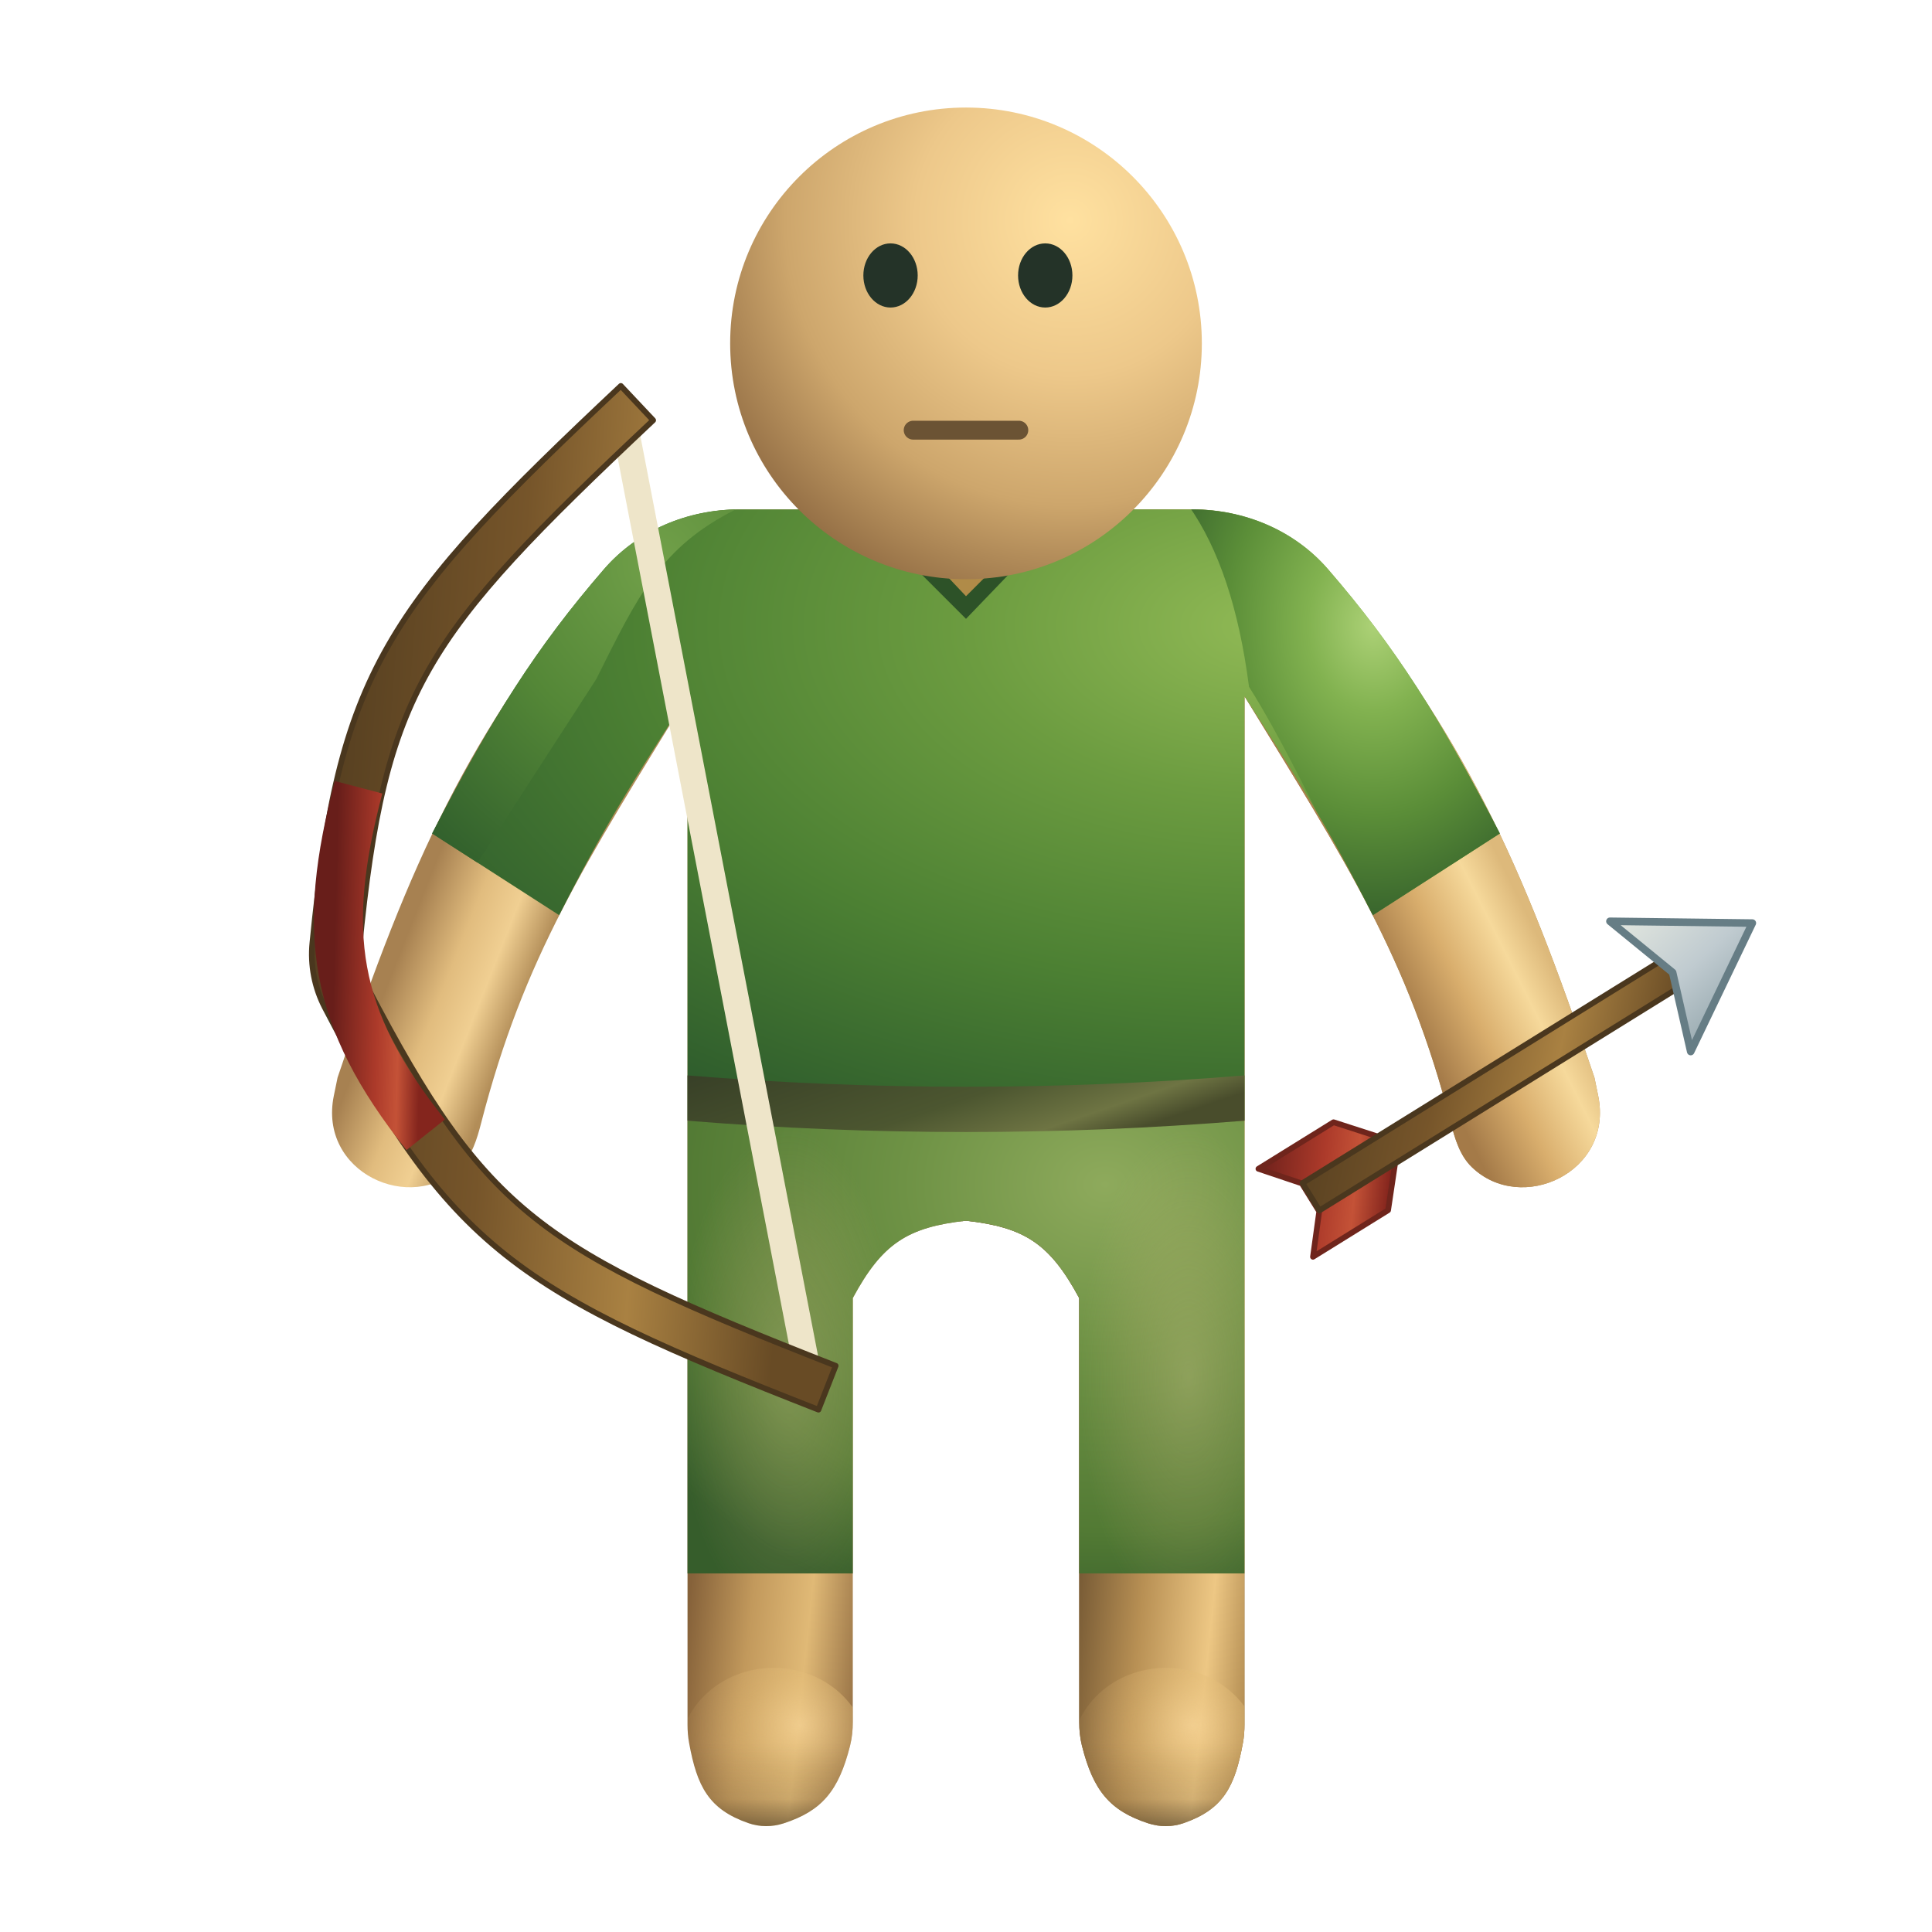
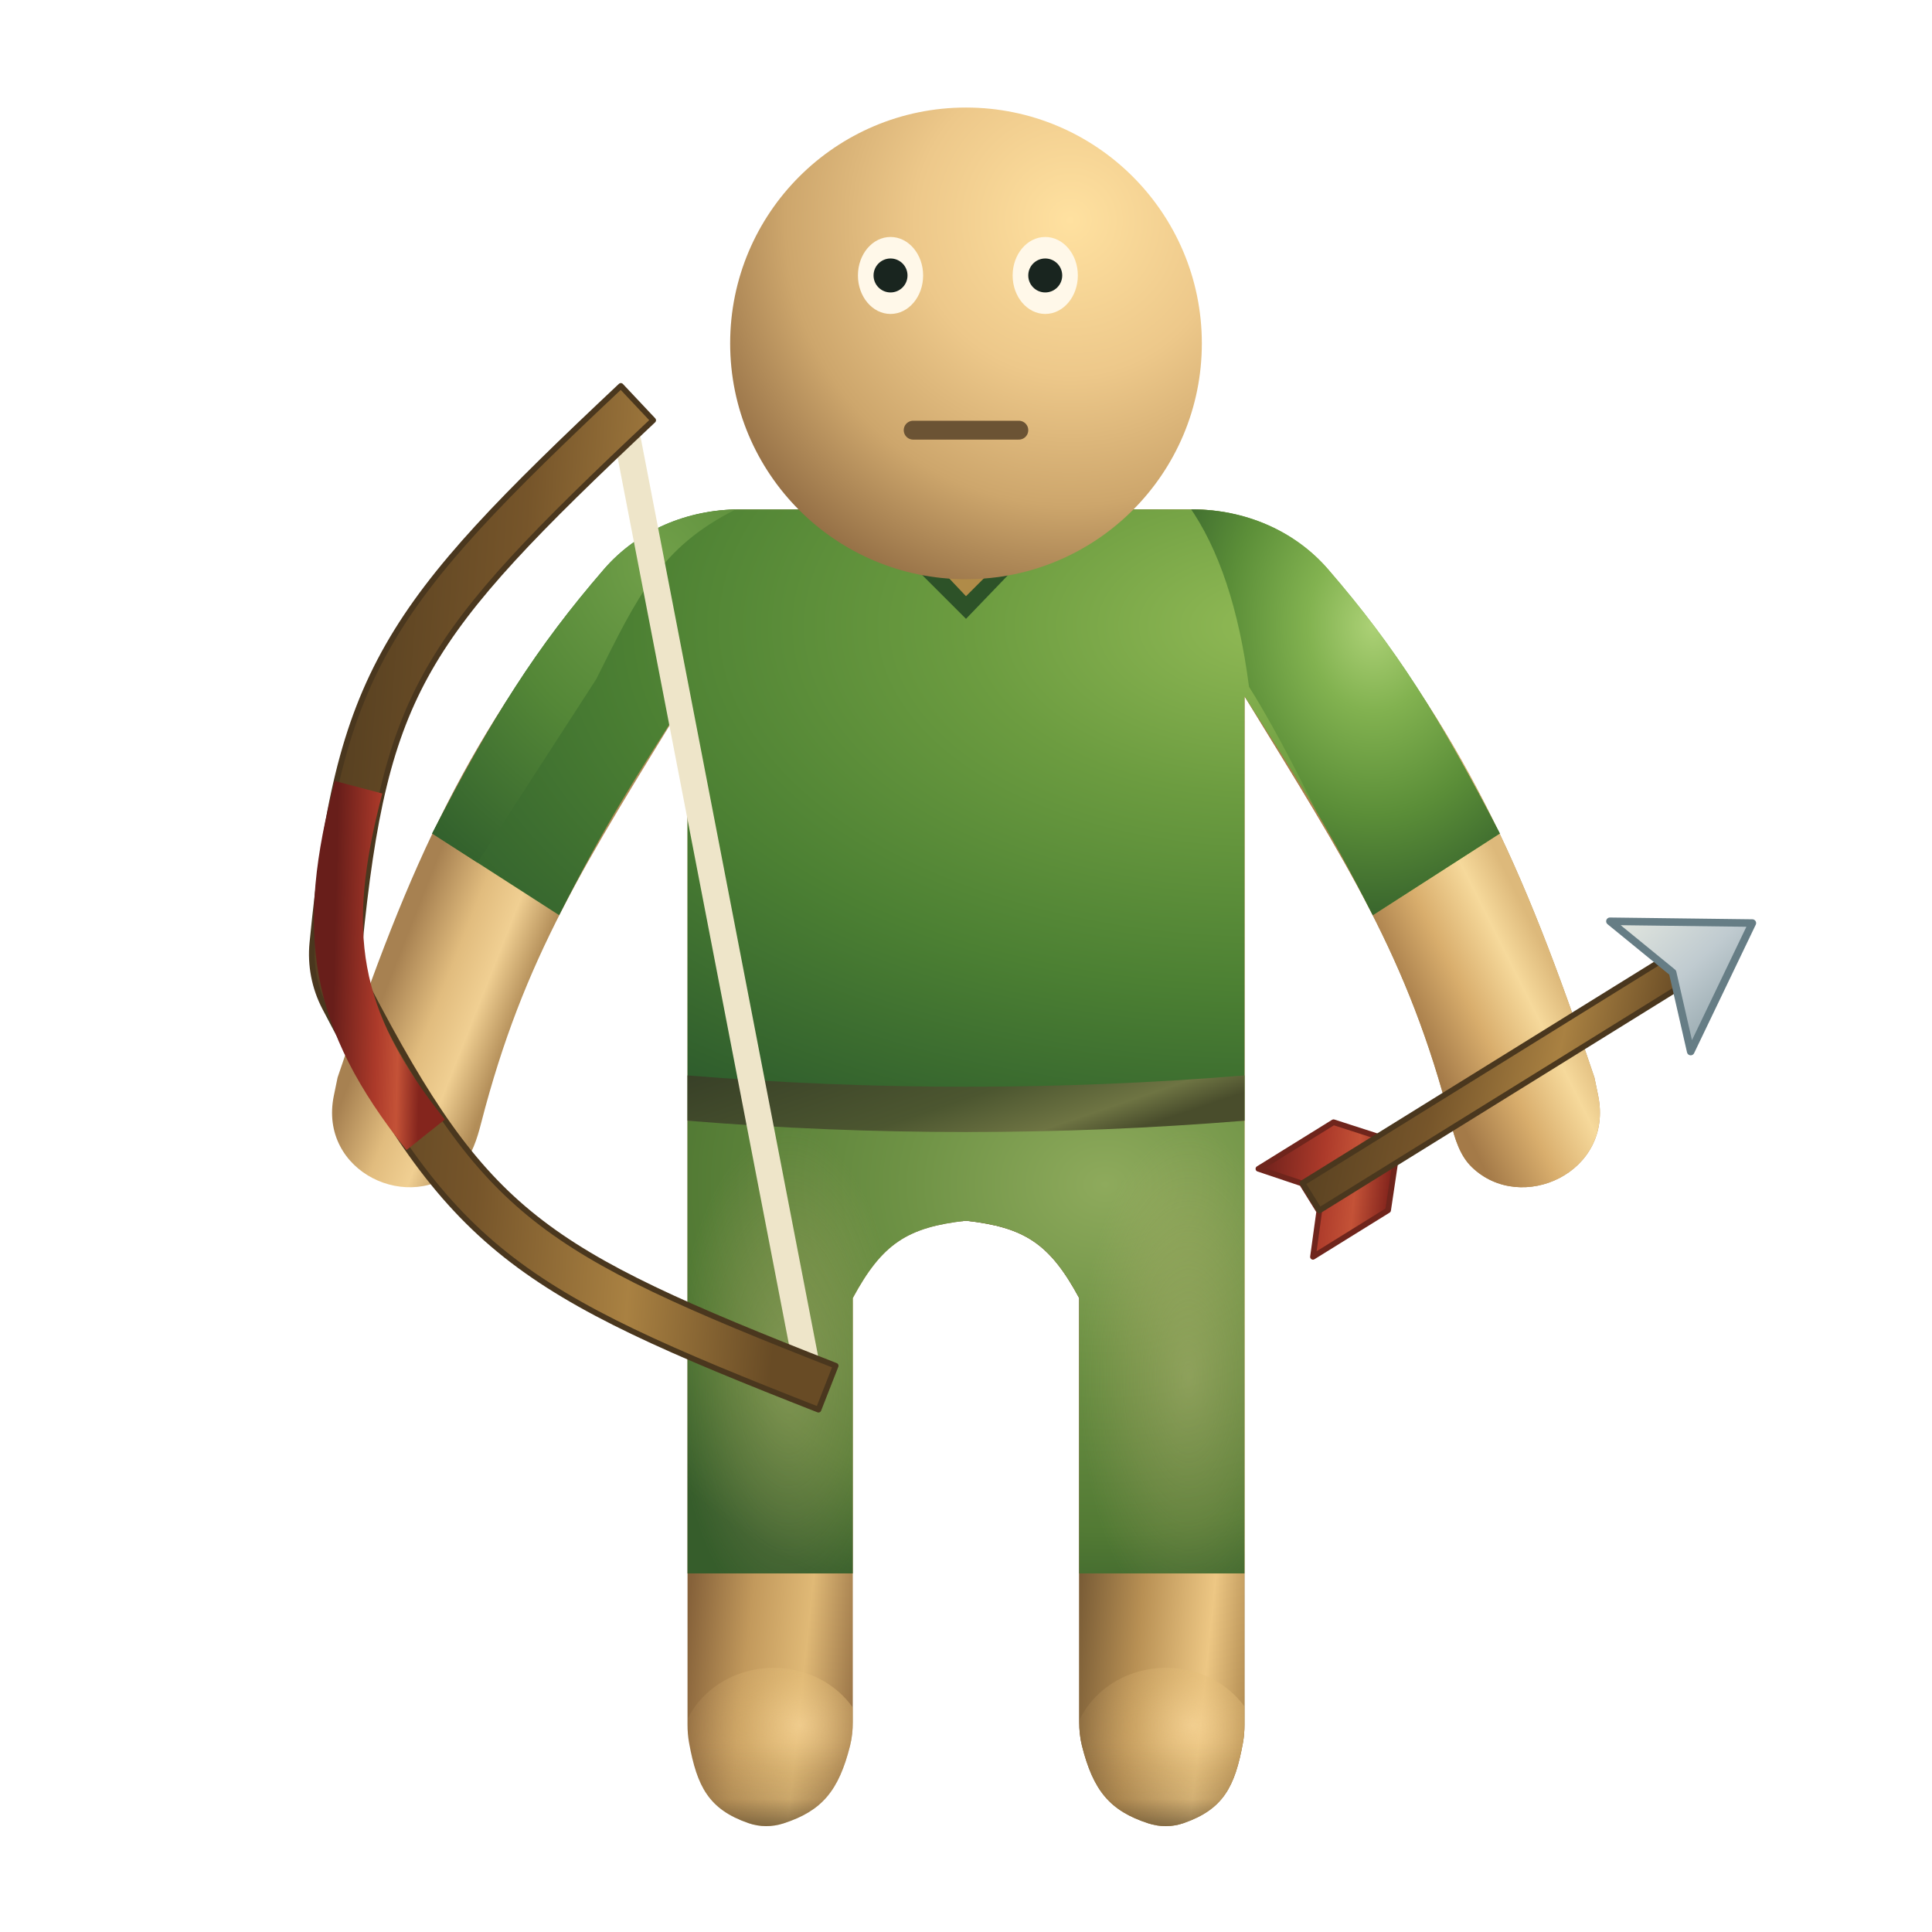
<svg xmlns="http://www.w3.org/2000/svg" width="512" height="512" viewBox="0 0 512 512" fill="none" role="img" aria-labelledby="ar-archer-title ar-archer-desc">
  <defs>
    <clipPath id="ar-noob-legs-clip">
      <path d="M256 323.5C240.434 325.233 233.781 329.583 226 344V456.325C226 458.436 225.797 460.549 225.283 462.597C222.276 474.567 217.856 479.893 207.651 483.21C204.636 484.189 201.358 484.193 198.364 483.154C187.762 479.476 184.734 473.419 182.621 461.924C182.325 460.316 182.2 458.678 182.2 457.043V297H329.8V457.043C329.8 458.678 329.675 460.316 329.379 461.924C327.266 473.419 324.238 479.476 313.636 483.154C310.642 484.193 307.364 484.189 304.349 483.21C294.144 479.893 289.724 474.567 286.717 462.597C286.203 460.549 286 458.436 286 456.325V344C278.219 329.583 271.566 325.233 256 323.5Z" />
    </clipPath>
    <clipPath id="ar-noob-pants-clip">
      <path d="M256 323.5C240.434 325.233 233.781 329.583 226 344V416.969H182.2V297H329.8V416.969H286V344C278.219 329.583 271.566 325.233 256 323.5Z" />
    </clipPath>
    <clipPath id="ar-noob-arms-clip">
      <path d="M89.463 285.549C108.84 227.843 124.176 194.365 159.329 151.904C168.388 140.962 182.046 135 196.251 135L315.749 135C329.954 135 343.612 140.962 352.671 151.904C387.824 194.365 403.16 227.843 422.537 285.549L423.524 290.336C427.726 310.725 403.104 321.952 390.031 309.285C386.874 306.226 385.574 301.815 384.476 297.559C373.115 253.505 356.981 228.883 329.8 184.5V297H182.2V184.5C155.019 228.883 138.885 253.505 127.524 297.559C126.426 301.815 125.126 306.226 121.969 309.285C108.896 321.952 84.274 310.725 88.476 290.336L89.463 285.549Z" />
    </clipPath>
    <clipPath id="ar-noob-shirt-clip">
      <path d="M182.2 297V184.5C168.218 206.247 160.408 218.458 148.186 242.53L114.525 220.882C130.53 189.977 142.073 171.65 160.05 150.859C169.009 140.498 182.254 135 195.951 135L316.049 135C329.746 135 342.991 140.498 351.95 150.859C369.927 171.65 381.47 189.977 397.475 220.882L363.814 242.53C351.592 218.458 343.782 206.247 329.8 184.5V297H256H182.2Z" />
    </clipPath>
    <radialGradient id="ar-noob-skin" cx="72%" cy="24%" r="86%">
      <stop stop-color="#ffe1a0" />
      <stop offset=".38" stop-color="#edc88a" />
      <stop offset=".7" stop-color="#cda66c" />
      <stop offset="1" stop-color="#916c43" />
    </radialGradient>
    <linearGradient id="ar-noob-left-arm" gradientUnits="userSpaceOnUse" x1="105" y1="255" x2="138" y2="268">
      <stop stop-color="#a78151" />
      <stop offset=".4" stop-color="#e1bc7e" />
      <stop offset=".69" stop-color="#f0cf92" />
      <stop offset="1" stop-color="#b28d58" />
    </linearGradient>
    <linearGradient id="ar-noob-right-arm" gradientUnits="userSpaceOnUse" x1="373" y1="269" x2="409" y2="251">
      <stop stop-color="#a47a48" />
      <stop offset=".4" stop-color="#d9ae6d" />
      <stop offset=".76" stop-color="#f6d99b" />
      <stop offset="1" stop-color="#ddb97b" />
    </linearGradient>
    <radialGradient id="ar-noob-shirt-paint" cx="78%" cy="19%" r="99%">
      <stop stop-color="#90b955" />
      <stop offset=".28" stop-color="#6c9c40" />
      <stop offset=".6" stop-color="#4c8033" />
      <stop offset="1" stop-color="#28552b" />
    </radialGradient>
    <radialGradient id="ar-noob-sleeve-left" cx="76%" cy="15%" r="110%">
      <stop stop-color="#71a049" />
      <stop offset=".46" stop-color="#548737" />
      <stop offset="1" stop-color="#2d5b2b" />
    </radialGradient>
    <radialGradient id="ar-noob-sleeve-right" cx="57%" cy="29%" r="75%">
      <stop stop-color="#acd176" />
      <stop offset=".27" stop-color="#82b250" />
      <stop offset=".6" stop-color="#5b8e38" />
      <stop offset="1" stop-color="#305b2a" />
    </radialGradient>
    <radialGradient id="ar-noob-pants-paint" cx="75%" cy="14%" r="101%">
      <stop stop-color="#8eaa5c" />
      <stop offset=".36" stop-color="#6e9245" />
      <stop offset=".76" stop-color="#527a34" />
      <stop offset="1" stop-color="#365d2b" />
    </radialGradient>
    <radialGradient id="ar-noob-cloth-light">
      <stop stop-color="#ead19a" stop-opacity=".29" />
      <stop offset=".55" stop-color="#dfc187" stop-opacity=".15" />
      <stop offset="1" stop-color="#d7b780" stop-opacity="0" />
    </radialGradient>
    <linearGradient id="ar-noob-boot-left" gradientUnits="userSpaceOnUse" x1="181" y1="440" x2="228" y2="445">
      <stop stop-color="#86623a" />
      <stop offset=".35" stop-color="#c2995c" />
      <stop offset=".68" stop-color="#e0b976" />
      <stop offset="1" stop-color="#957044" />
    </linearGradient>
    <linearGradient id="ar-noob-boot-right" gradientUnits="userSpaceOnUse" x1="284" y1="440" x2="332" y2="445">
      <stop stop-color="#795c36" />
      <stop offset=".35" stop-color="#b89054" />
      <stop offset=".74" stop-color="#edc784" />
      <stop offset="1" stop-color="#ae884e" />
    </linearGradient>
    <linearGradient id="ar-noob-sole-shadow" gradientUnits="userSpaceOnUse" x1="0" y1="462" x2="0" y2="485">
      <stop stop-color="#493a24" stop-opacity="0" />
      <stop offset=".64" stop-color="#493a24" stop-opacity=".14" />
      <stop offset="1" stop-color="#493a24" stop-opacity=".66" />
    </linearGradient>
    <radialGradient id="ar-noob-boot-toe" cx="64%" cy="33%" r="68%">
      <stop stop-color="#f5d294" stop-opacity=".75" />
      <stop offset=".44" stop-color="#e4bd78" stop-opacity=".4" />
      <stop offset="1" stop-color="#d9b073" stop-opacity="0" />
    </radialGradient>
    <linearGradient id="ar-noob-belt-paint" x1="0" y1="0" x2="1" y2=".3">
      <stop stop-color="#384027" />
      <stop offset=".57" stop-color="#4c5630" />
      <stop offset=".85" stop-color="#6e7443" />
      <stop offset="1" stop-color="#494d2c" />
    </linearGradient>
    <linearGradient id="classic-bow-wood" x1="0" y1="0" x2="1" y2=".15">
      <stop stop-color="#4e3a1e" />
      <stop offset=".42" stop-color="#76552a" />
      <stop offset=".72" stop-color="#a98142" />
      <stop offset="1" stop-color="#684b25" />
    </linearGradient>
    <linearGradient id="classic-red-grip" x1="0" y1="0" x2="1" y2=".1">
      <stop stop-color="#681e1a" />
      <stop offset=".5" stop-color="#ac3a2a" />
      <stop offset=".75" stop-color="#c45237" />
      <stop offset="1" stop-color="#84251d" />
    </linearGradient>
    <linearGradient id="classic-arrow-metal" x1="0" y1="0" x2="1" y2="1">
      <stop stop-color="#e4e8e0" />
      <stop offset=".46" stop-color="#c0cbd0" />
      <stop offset="1" stop-color="#82979e" />
    </linearGradient>
  </defs>
  <g id="ar-unit-body">
    <g id="ar-noob-boots" clip-path="url(#ar-noob-legs-clip)">
      <path id="ar-noob-original-legs-silhouette" d="M256 323.5C240.434 325.233 233.781 329.583 226 344V456.325C226 458.436 225.797 460.549 225.283 462.597C222.276 474.567 217.856 479.893 207.651 483.21C204.636 484.189 201.358 484.193 198.364 483.154C187.762 479.476 184.734 473.419 182.621 461.924C182.325 460.316 182.2 458.678 182.2 457.043V297H329.8V457.043C329.8 458.678 329.675 460.316 329.379 461.924C327.266 473.419 324.238 479.476 313.636 483.154C310.642 484.193 307.364 484.189 304.349 483.21C294.144 479.893 289.724 474.567 286.717 462.597C286.203 460.549 286 458.436 286 456.325V344C278.219 329.583 271.566 325.233 256 323.5Z" fill="url(#ar-noob-boot-left)" />
      <path d="M255 295 H332 V486 H255Z" fill="url(#ar-noob-boot-right)" />
      <ellipse cx="205" cy="465" rx="25" ry="23" fill="url(#ar-noob-boot-toe)" />
      <ellipse cx="309" cy="465" rx="25" ry="23" fill="url(#ar-noob-boot-toe)" />
      <path d="M180 452 H334 V486 H180Z" fill="url(#ar-noob-sole-shadow)" />
    </g>
    <g id="ar-noob-pants" clip-path="url(#ar-noob-pants-clip)">
      <path id="ar-noob-original-pants-silhouette" d="M256 323.5C240.434 325.233 233.781 329.583 226 344V416.969H182.2V297H329.8V416.969H286V344C278.219 329.583 271.566 325.233 256 323.5Z" fill="url(#ar-noob-pants-paint)" />
      <ellipse cx="209" cy="365" rx="30" ry="66" fill="url(#ar-noob-cloth-light)" />
      <ellipse cx="315" cy="365" rx="29" ry="66" fill="url(#ar-noob-cloth-light)" />
    </g>
    <g id="ar-noob-arms" clip-path="url(#ar-noob-arms-clip)">
      <path id="ar-noob-original-arms-silhouette" d="M89.463 285.549C108.84 227.843 124.176 194.365 159.329 151.904C168.388 140.962 182.046 135 196.251 135L315.749 135C329.954 135 343.612 140.962 352.671 151.904C387.824 194.365 403.16 227.843 422.537 285.549L423.524 290.336C427.726 310.725 403.104 321.952 390.031 309.285C386.874 306.226 385.574 301.815 384.476 297.559C373.115 253.505 356.981 228.883 329.8 184.5V297H182.2V184.5C155.019 228.883 138.885 253.505 127.524 297.559C126.426 301.815 125.126 306.226 121.969 309.285C108.896 321.952 84.274 310.725 88.476 290.336L89.463 285.549Z" fill="url(#ar-noob-left-arm)" />
      <path d="M256 130 H428 V320 H256Z" fill="url(#ar-noob-right-arm)" />
    </g>
    <g id="ar-noob-shirt" clip-path="url(#ar-noob-shirt-clip)">
      <path id="ar-noob-original-shirt-silhouette" d="M182.2 297V184.5C168.218 206.247 160.408 218.458 148.186 242.53L114.525 220.882C130.53 189.977 142.073 171.65 160.05 150.859C169.009 140.498 182.254 135 195.951 135L316.049 135C329.746 135 342.991 140.498 351.95 150.859C369.927 171.65 381.47 189.977 397.475 220.882L363.814 242.53C351.592 218.458 343.782 206.247 329.8 184.5V297H256H182.2Z" fill="url(#ar-noob-shirt-paint)" />
      <path d="M195 135 C175 145 169 158 158 180 L125 231 L110 227 L134 184 L159 149 Q174 133 195 135Z" fill="url(#ar-noob-sleeve-left)" />
      <path d="M315 134 Q340 130 358 155 Q380 181 401 223 L363 245 Q343 201 331 182 Q327 151 315 134Z" fill="url(#ar-noob-sleeve-right)" />
      <path d="M230 138 Q255 129 281 138 L256 164Z" fill="#2d5228" />
      <path d="M239 140 Q255 137 273 141 L256 158Z" fill="#b08b48" />
    </g>
  </g>
  <g id="ar-belt">
    <path d="M182.2 285 Q256 291 329.8 285 V297 Q256 303 182.2 297Z" fill="url(#ar-noob-belt-paint)" />
  </g>
  <g id="ar-unit-head">
    <circle id="ar-noob-original-head-silhouette" cx="256" cy="91" r="62.5" fill="url(#ar-noob-skin)" />
-     <ellipse cx="236" cy="73" rx="7.2" ry="8.5" fill="#243328" />
-     <ellipse cx="277" cy="73" rx="7.2" ry="8.5" fill="#243328" />
+     <g id="archer-eye-1">
+       <ellipse cx="236" cy="73" rx="8.64" ry="10.2" fill="#fff8e9" />
+       <circle cx="236" cy="73" r="4.5" fill="#19251f" />
+     </g>
+     <g id="archer-eye-2">
+       <ellipse cx="277" cy="73" rx="8.64" ry="10.2" fill="#fff8e9" />
+       <circle cx="277" cy="73" r="4.5" fill="#19251f" />
+     </g>
    <path d="M242 114 H270" stroke="#6b5334" stroke-width="5" stroke-linecap="round" />
  </g>
  <g id="classic-bow">
    <path d="M164.792 108.575L214.954 368.251" stroke="#eee5c9" stroke-width="7" />
    <path d="M141.818 322.811C158.923 336.377 181.803 346.392 221.468 361.938L216.905 373.581C177.554 358.157 152.865 347.533 134.048 332.609C115.01 317.509 102.378 298.349 86.077 266.986C83.347 261.733 82.2 255.79 82.779 249.898C86.234 214.722 90.827 192.237 102.877 171.136C114.787 150.28 133.748 131.229 164.53 102.268L173.099 111.375C142.071 140.568 124.562 158.379 113.736 177.337C103.05 196.05 98.641 216.332 95.224 251.121C94.882 254.601 95.56 258.116 97.173 261.22C113.294 292.237 124.935 309.42 141.818 322.811Z" fill="url(#classic-bow-wood)" stroke="#4a371e" stroke-width="1.5" stroke-linejoin="round" />
    <path d="M112.807 300.728C88.109 269.747 84.982 246.849 95.029 208.632" stroke="url(#classic-red-grip)" stroke-width="13" />
  </g>
  <g id="classic-arrow">
    <path d="M353.404 297.399L364.81 301.084L367.221 304.973L369.636 308.869L367.867 320.724L347.951 333.073L349.606 321.033L347.305 317.322L345.009 313.618L333.488 309.747L353.404 297.399Z" fill="url(#classic-red-grip)" stroke="#6f251c" stroke-width="1.5" stroke-linejoin="round" />
    <path d="M445.315 261.462L349.655 320.776L345.165 313.535L440.825 254.221L445.315 261.462Z" fill="url(#classic-bow-wood)" stroke="#4a371e" stroke-width="1.5" stroke-linejoin="round" />
    <path d="M464.388 244.622L426.648 244.15L443.266 257.718L448.053 278.67L464.388 244.622Z" fill="url(#classic-arrow-metal)" stroke="#667d85" stroke-width="2" stroke-linejoin="round" />
  </g>
</svg>
